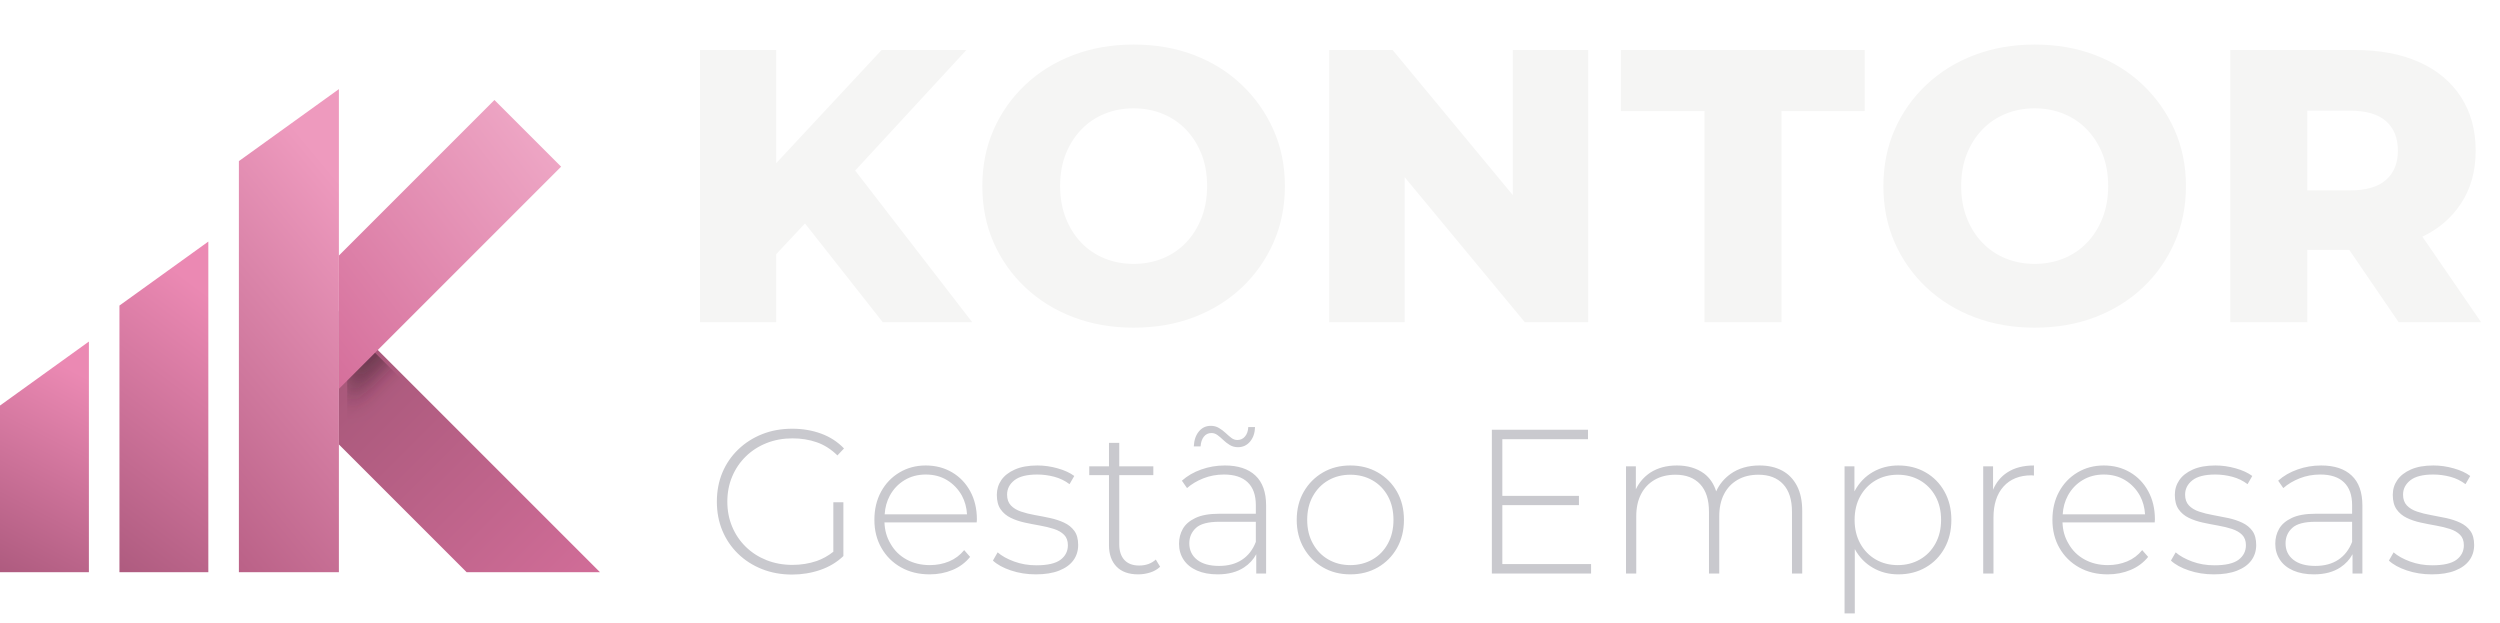
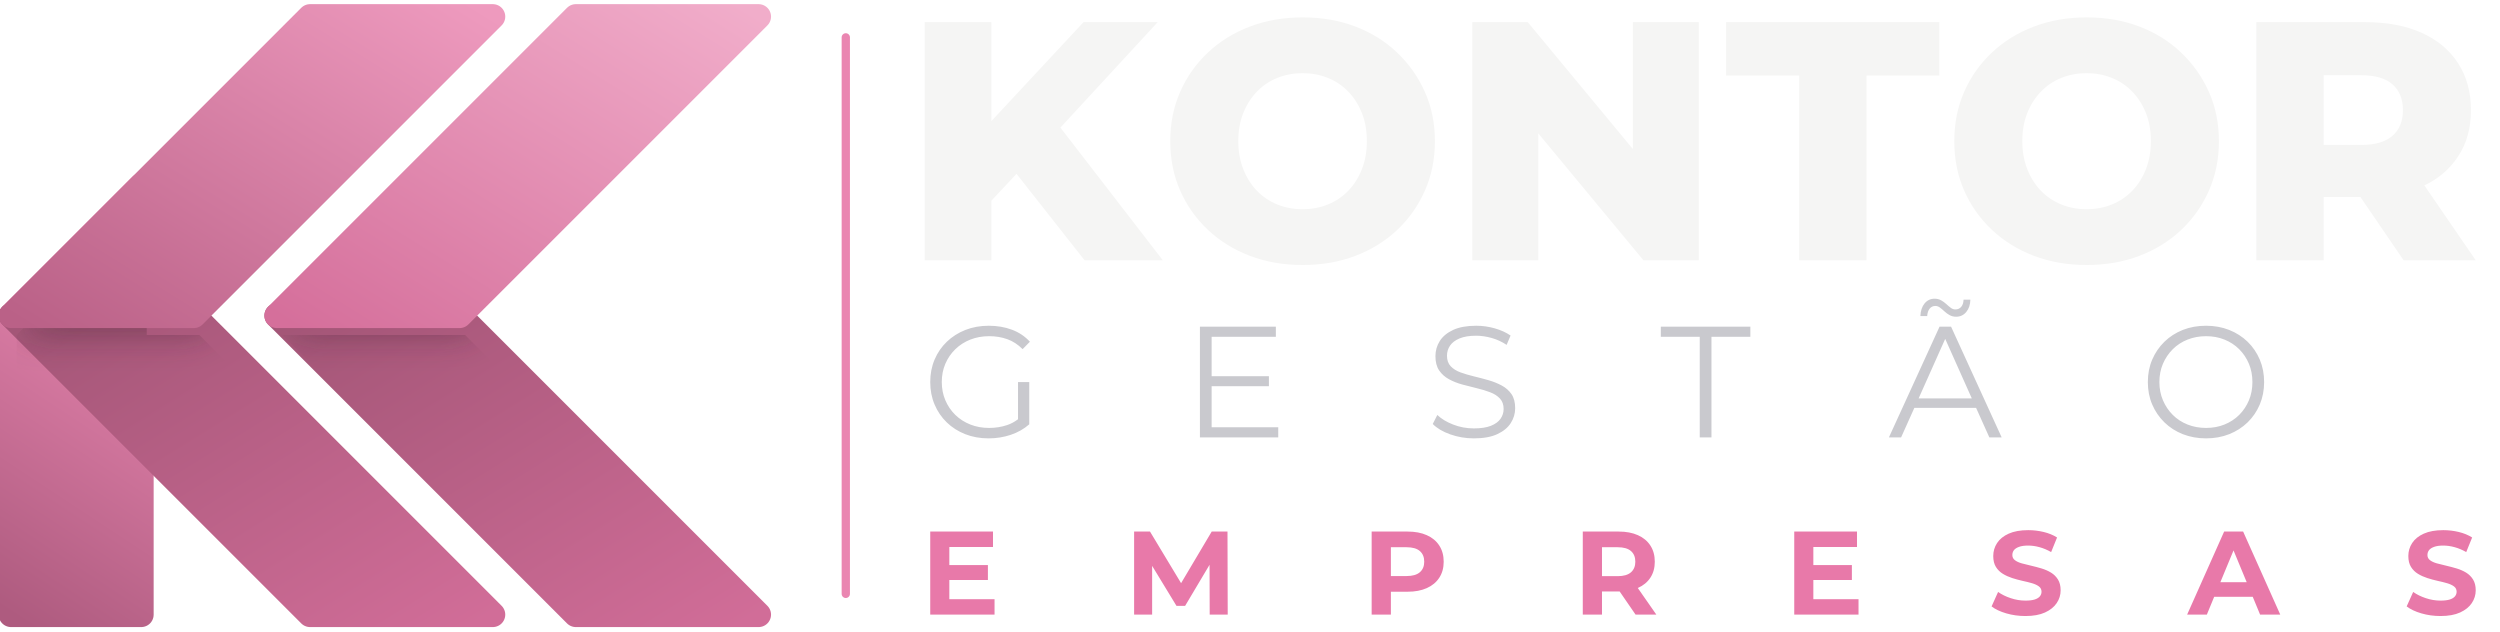
- <svg xmlns="http://www.w3.org/2000/svg" viewBox="0 -6 900 224" role="img" aria-label="Kontor Gestão Empresas">
+ <svg xmlns="http://www.w3.org/2000/svg" viewBox="-4 -6 903 228" role="img" aria-label="Kontor Gestão Empresas">
  <defs>
    <linearGradient id="kt-a" x1="0" y1="1" x2="0.2" y2="0">
      <stop offset="0" stop-color="#AE5B7F" />
      <stop offset="1" stop-color="#EB89B3" />
    </linearGradient>
-     <linearGradient id="kt-b" x1="0" y1="1" x2="0.25" y2="0">
+     <linearGradient id="kt-b" x1="0" y1="1" x2="1" y2="0">
      <stop offset="0" stop-color="#BA6187" />
      <stop offset="1" stop-color="#EE9ABE" />
    </linearGradient>
    <linearGradient id="kt-braco" x1="0" y1="1" x2="1" y2="0">
      <stop offset="0" stop-color="#D56F9B" />
      <stop offset="1" stop-color="#F1ADCA" />
    </linearGradient>
    <linearGradient id="kt-perna" x1="0" y1="0" x2="1" y2="1">
      <stop offset="0" stop-color="#A25576" />
      <stop offset="1" stop-color="#D16D98" />
    </linearGradient>
-     <filter id="kt-desfoque" x="-20%" y="-20%" width="140%" height="140%">
-       <feGaussianBlur stdDeviation="4" />
+     <filter id="kt-d" x="-20%" y="-20%" width="140%" height="140%">
+       <feGaussianBlur stdDeviation="6" />
    </filter>
+     <clipPath id="kt-pa">
+       <path d="M0,108 L66,108 L174,216 L108,216 Z" />
+       <path d="M0,108 L47,61 L47,216 L0,216 Z" />
+     </clipPath>
+     <clipPath id="kt-pb">
+       <path d="M96,108 L162,108 L270,216 L204,216 Z" />
+     </clipPath>
  </defs>
-   <g>
-     <path fill="url(#kt-a)" d="M0,200 L0,140 L32,116.96 L32,200 Z" />
-     <path fill="url(#kt-a)" d="M43,200 L43,104 L75,80.96 L75,200 Z" />
-     <path fill="url(#kt-b)" d="M86,200 L86,52 L122,26.08 L122,200 Z" />
-     <path fill="url(#kt-perna)" d="M122,106 L216,200 L168,200 L122,154 Z" />
-     <clipPath id="kt-clip-perna">
-       <path d="M122,106 L216,200 L168,200 L122,154 Z" />
-     </clipPath>
-     <path clip-path="url(#kt-clip-perna)" filter="url(#kt-desfoque)" fill="#3A1E2A" opacity=".55" transform="translate(3 5)" d="M122,86 L178,30 L202,54 L122,134 Z" />
-     <path fill="url(#kt-braco)" d="M122,86 L178,30 L202,54 L122,134 Z" />
+   <g stroke-linejoin="round" stroke-width="9">
+     <path fill="url(#kt-a)" stroke="url(#kt-a)" d="M0,108 L47,61 L47,216 L0,216 Z" />
+     <path fill="url(#kt-perna)" stroke="url(#kt-perna)" d="M0,108 L66,108 L174,216 L108,216 Z" />
+     <path clip-path="url(#kt-pa)" filter="url(#kt-d)" fill="#3A1E2A" opacity=".38" transform="translate(2 7)" d="M0,108 L108,0 L174,0 L66,108 Z" />
+     <path fill="url(#kt-b)" stroke="url(#kt-b)" d="M0,108 L108,0 L174,0 L66,108 Z" />
+     <path fill="url(#kt-perna)" stroke="url(#kt-perna)" d="M96,108 L162,108 L270,216 L204,216 Z" />
+     <path clip-path="url(#kt-pb)" filter="url(#kt-d)" fill="#3A1E2A" opacity=".38" transform="translate(2 7)" d="M96,108 L204,0 L270,0 L162,108 Z" />
+     <path fill="url(#kt-braco)" stroke="url(#kt-braco)" d="M96,108 L204,0 L270,0 L162,108 Z" />
  </g>
-   <path fill="#F5F5F4" d="M279.44 110L252 110L252 12.00L279.44 12.00L279.44 52.74L317.38 12.00L347.90 12.00L307.86 55.40L350 110L317.80 110L289.80 74.44L279.44 85.50L279.44 110ZM408.10 111.96L408.10 111.96Q396.34 111.96 386.40 108.18Q376.46 104.40 369.11 97.47Q361.76 90.54 357.70 81.30Q353.64 72.06 353.64 61.00L353.64 61.00Q353.64 49.94 357.70 40.70Q361.76 31.46 369.11 24.53Q376.46 17.60 386.40 13.82Q396.34 10.04 408.10 10.04L408.10 10.04Q420 10.04 429.87 13.82Q439.74 17.60 447.02 24.53Q454.30 31.46 458.43 40.70Q462.56 49.94 462.56 61.00L462.56 61.00Q462.56 72.06 458.43 81.37Q454.30 90.68 447.02 97.54Q439.74 104.40 429.87 108.18Q420 111.96 408.10 111.96ZM408.10 89L408.10 89Q413.70 89 418.53 87.04Q423.36 85.08 426.93 81.37Q430.50 77.66 432.53 72.48Q434.56 67.30 434.56 61.00L434.56 61.00Q434.56 54.56 432.53 49.45Q430.50 44.34 426.93 40.63Q423.36 36.92 418.53 34.96Q413.70 33.00 408.10 33.00L408.10 33.00Q402.50 33.00 397.67 34.96Q392.84 36.92 389.27 40.63Q385.70 44.34 383.67 49.45Q381.64 54.56 381.64 61.00L381.64 61.00Q381.64 67.30 383.67 72.48Q385.70 77.66 389.27 81.37Q392.84 85.08 397.67 87.04Q402.50 89 408.10 89ZM505.68 110L478.52 110L478.52 12.00L501.34 12.00L544.60 64.22L544.60 12.00L571.76 12.00L571.76 110L548.94 110L505.68 57.78L505.68 110ZM641.34 110L613.62 110L613.62 33.98L583.52 33.98L583.52 12.00L671.30 12.00L671.30 33.98L641.34 33.98L641.34 110ZM732.48 111.96L732.48 111.96Q720.72 111.96 710.78 108.18Q700.84 104.40 693.49 97.47Q686.14 90.54 682.08 81.30Q678.02 72.06 678.02 61.00L678.02 61.00Q678.02 49.94 682.08 40.70Q686.14 31.46 693.49 24.53Q700.84 17.60 710.78 13.82Q720.72 10.04 732.48 10.04L732.48 10.04Q744.38 10.04 754.25 13.82Q764.12 17.60 771.40 24.53Q778.68 31.46 782.81 40.70Q786.94 49.94 786.94 61.00L786.94 61.00Q786.94 72.06 782.81 81.37Q778.68 90.68 771.40 97.54Q764.12 104.40 754.25 108.18Q744.38 111.96 732.48 111.96ZM732.48 89L732.48 89Q738.08 89 742.91 87.04Q747.74 85.08 751.31 81.37Q754.88 77.66 756.91 72.48Q758.94 67.30 758.94 61.00L758.94 61.00Q758.94 54.56 756.91 49.45Q754.88 44.34 751.31 40.63Q747.74 36.92 742.91 34.96Q738.08 33.00 732.48 33.00L732.48 33.00Q726.88 33.00 722.05 34.96Q717.22 36.92 713.65 40.63Q710.08 44.34 708.05 49.45Q706.02 54.56 706.02 61.00L706.02 61.00Q706.02 67.30 708.05 72.48Q710.08 77.66 713.65 81.37Q717.22 85.08 722.05 87.04Q726.88 89 732.48 89ZM830.62 110L802.90 110L802.90 12.00L847.70 12.00Q861.14 12.00 870.87 16.34Q880.60 20.68 885.92 28.87Q891.24 37.06 891.24 48.26L891.24 48.26Q891.24 59.32 885.92 67.30L885.92 67.30Q880.88 75 872.06 79.20L872.06 79.20L893.20 110L863.52 110L845.74 83.96L830.62 83.96L830.62 110ZM830.62 33.84L830.62 62.54L846.02 62.54Q854.70 62.54 858.97 58.76Q863.24 54.98 863.24 48.26L863.24 48.26Q863.24 41.40 858.97 37.62Q854.70 33.84 846.02 33.84L846.02 33.84L830.62 33.84Z" />
-   <path fill="#C9C9CE" d="M285.13 200.84Q279.29 200.84 274.34 198.88Q269.38 196.92 265.72 193.37Q262.06 189.82 260.06 185.05Q258.07 180.28 258.07 174.59Q258.07 168.89 260.06 164.12Q262.06 159.36 265.76 155.81Q269.45 152.26 274.37 150.3Q279.29 148.34 285.21 148.34Q290.83 148.34 295.63 150.11Q300.44 151.89 303.84 155.44L301.47 157.95Q298.07 154.62 294.04 153.22Q290.01 151.81 285.28 151.81Q280.25 151.81 275.96 153.51Q271.67 155.21 268.49 158.32Q265.31 161.43 263.58 165.57Q261.84 169.71 261.84 174.59Q261.84 179.47 263.58 183.61Q265.31 187.75 268.49 190.86Q271.67 193.96 275.96 195.66Q280.25 197.36 285.28 197.36Q289.86 197.36 294.01 195.96Q297.19 194.85 300 192.63V174.81H303.62V194.18Q300.14 197.51 295.3 199.18Q290.46 200.84 285.13 200.84ZM334.68 200.77Q328.83 200.77 324.36 198.25Q319.89 195.74 317.34 191.3Q314.78 186.86 314.78 181.17Q314.78 175.4 317.19 171Q319.59 166.6 323.81 164.09Q328.02 161.57 333.27 161.57Q338.52 161.57 342.7 164.01Q346.88 166.45 349.28 170.85Q351.68 175.25 351.68 181.02Q351.68 181.24 351.65 181.5Q351.61 181.76 351.61 182.06H318.41Q318.56 186.35 320.55 189.67Q322.62 193.37 326.32 195.4Q330.02 197.44 334.75 197.44Q338.45 197.44 341.66 196.11Q344.88 194.78 347.1 192.04L349.24 194.48Q346.73 197.59 342.92 199.18Q339.11 200.77 334.68 200.77ZM318.48 179.17H348.13Q347.91 175.48 346.29 172.44Q344.29 168.89 340.96 166.86Q337.63 164.83 333.27 164.83Q328.98 164.83 325.62 166.86Q322.25 168.89 320.33 172.44Q318.7 175.48 318.48 179.17ZM372.91 200.77Q368.1 200.77 363.92 199.36Q359.74 197.96 357.45 195.81L359.15 192.85Q361.37 194.78 365.07 196.14Q368.77 197.51 373.06 197.51Q379.12 197.51 381.78 195.52Q384.44 193.52 384.44 190.27Q384.44 187.9 383.07 186.53Q381.71 185.16 379.41 184.42Q377.12 183.68 374.39 183.2Q371.65 182.72 368.91 182.13Q366.18 181.54 363.89 180.43Q361.59 179.32 360.23 177.36Q358.86 175.4 358.86 172.15Q358.86 169.19 360.48 166.82Q362.11 164.46 365.36 163.02Q368.62 161.57 373.5 161.57Q377.12 161.57 380.78 162.61Q384.44 163.64 386.74 165.35L385.03 168.3Q382.59 166.45 379.56 165.64Q376.53 164.83 373.42 164.83Q367.8 164.83 365.18 166.9Q362.55 168.97 362.55 172.07Q362.55 174.51 363.92 175.96Q365.29 177.4 367.58 178.17Q369.88 178.95 372.61 179.43Q375.35 179.91 378.08 180.5Q380.82 181.1 383.11 182.17Q385.4 183.24 386.77 185.13Q388.14 187.01 388.14 190.19Q388.14 193.37 386.4 195.74Q384.66 198.1 381.26 199.43Q377.86 200.77 372.91 200.77ZM409.73 200.77Q404.63 200.77 401.93 197.96Q399.23 195.15 399.23 190.27V165.05H392.13V161.87H399.23V153.44H402.93V161.87H415.2V165.05H402.93V189.9Q402.93 193.59 404.78 195.59Q406.63 197.59 410.1 197.59Q413.73 197.59 416.09 195.44L417.65 198.03Q416.17 199.43 414.06 200.1Q411.95 200.77 409.73 200.77ZM452.25 200.47V193.52Q450.7 196.4 447.89 198.25Q444.12 200.77 438.35 200.77Q434.06 200.77 430.92 199.4Q427.78 198.03 426.11 195.52Q424.45 193 424.45 189.75Q424.45 186.79 425.82 184.39Q427.18 181.98 430.36 180.47Q433.54 178.95 438.87 178.95H452.1V175.85Q452.1 170.45 449.18 167.64Q446.26 164.83 440.64 164.83Q436.65 164.83 433.21 166.2Q429.77 167.56 427.33 169.71L425.48 167.05Q428.37 164.46 432.43 163.02Q436.5 161.57 440.94 161.57Q448.11 161.57 451.96 165.2Q455.8 168.82 455.8 175.99V200.47ZM452.1 181.84H438.94Q432.95 181.84 430.55 184.05Q428.15 186.27 428.15 189.6Q428.15 193.3 430.96 195.52Q433.77 197.73 438.87 197.73Q443.75 197.73 447.11 195.52Q450.48 193.3 452.1 189.08ZM445.67 154.99Q444.04 154.99 442.75 154.22Q441.46 153.44 440.42 152.44Q439.39 151.44 438.35 150.67Q437.32 149.89 436.13 149.89Q434.43 149.89 433.4 151.18Q432.36 152.48 432.21 154.7H429.77Q429.92 151.37 431.58 149.34Q433.25 147.3 435.91 147.3Q437.54 147.3 438.83 148.08Q440.13 148.85 441.2 149.85Q442.27 150.85 443.27 151.63Q444.27 152.4 445.45 152.4Q447.15 152.4 448.22 151.11Q449.29 149.82 449.37 147.75H451.81Q451.73 150.93 450.03 152.96Q448.33 154.99 445.67 154.99ZM486.12 200.77Q480.57 200.77 476.25 198.25Q471.92 195.74 469.37 191.3Q466.82 186.86 466.82 181.17Q466.82 175.4 469.37 171Q471.92 166.6 476.25 164.09Q480.57 161.57 486.12 161.57Q491.67 161.57 496.03 164.09Q500.39 166.6 502.91 171Q505.42 175.4 505.42 181.17Q505.42 186.86 502.91 191.3Q500.39 195.74 496.03 198.25Q491.67 200.77 486.12 200.77ZM486.12 197.44Q490.56 197.44 494.11 195.4Q497.66 193.37 499.65 189.67Q501.65 185.98 501.65 181.17Q501.65 176.29 499.65 172.63Q497.66 168.97 494.11 166.93Q490.56 164.9 486.12 164.9Q481.68 164.9 478.17 166.93Q474.66 168.97 472.63 172.63Q470.59 176.29 470.59 181.17Q470.59 185.98 472.63 189.67Q474.66 193.37 478.17 195.4Q481.68 197.44 486.12 197.44ZM537.07 200.47V148.71H571.68V152.11H540.84V172.52H568.42V175.85H540.84V197.07H572.79V200.47ZM585.36 200.47V161.87H588.91V170.15Q590.68 166.45 594.08 164.16Q598.08 161.57 603.7 161.57Q609.46 161.57 613.46 164.46Q616.56 166.82 617.82 170.89Q619.52 167.12 623 164.61Q627.29 161.57 633.42 161.57Q638.08 161.57 641.52 163.39Q644.96 165.2 646.88 168.86Q648.8 172.52 648.8 177.92V200.47H645.11V178.21Q645.11 171.7 641.93 168.3Q638.75 164.9 633.05 164.9Q628.69 164.9 625.51 166.75Q622.33 168.6 620.63 171.93Q618.93 175.25 618.93 179.91V200.47H615.23V178.21Q615.23 171.7 612.05 168.3Q608.87 164.9 603.18 164.9Q598.82 164.9 595.64 166.75Q592.46 168.6 590.76 171.93Q589.05 175.25 589.05 179.91V200.47ZM683.41 200.77Q678.31 200.77 674.24 198.4Q670.1 196.03 667.73 191.67V214.82H664.04V161.87H667.59V170.89Q667.66 170.82 667.73 170.67Q670.1 166.31 674.21 163.94Q678.31 161.57 683.41 161.57Q688.88 161.57 693.21 164.05Q697.54 166.53 700.01 170.97Q702.49 175.4 702.49 181.17Q702.49 186.94 700.01 191.37Q697.54 195.81 693.21 198.29Q688.88 200.77 683.41 200.77ZM683.19 197.44Q687.63 197.44 691.18 195.4Q694.73 193.37 696.76 189.67Q698.79 185.98 698.79 181.17Q698.79 176.29 696.76 172.63Q694.73 168.97 691.18 166.93Q687.63 164.9 683.19 164.9Q678.75 164.9 675.24 166.93Q671.73 168.97 669.69 172.63Q667.66 176.29 667.66 181.17Q667.66 185.98 669.69 189.67Q671.73 193.37 675.24 195.4Q678.75 197.44 683.19 197.44ZM713.95 200.47V161.87H717.5V170.3Q719.2 166.31 722.6 164.09Q726.45 161.57 732.22 161.57V165.2Q732 165.2 731.77 165.16Q731.55 165.12 731.33 165.12Q724.9 165.12 721.27 169.15Q717.65 173.18 717.65 180.36V200.47ZM758.76 200.77Q752.92 200.77 748.45 198.25Q743.97 195.74 741.42 191.3Q738.87 186.86 738.87 181.17Q738.87 175.4 741.28 171Q743.68 166.6 747.89 164.09Q752.11 161.57 757.36 161.57Q762.61 161.57 766.79 164.01Q770.97 166.45 773.37 170.85Q775.77 175.25 775.77 181.02Q775.77 181.24 775.73 181.5Q775.7 181.76 775.7 182.06H742.5Q742.64 186.35 744.64 189.67Q746.71 193.37 750.41 195.4Q754.11 197.44 758.84 197.44Q762.54 197.44 765.75 196.11Q768.97 194.78 771.19 192.04L773.33 194.48Q770.82 197.59 767.01 199.18Q763.2 200.77 758.76 200.77ZM742.57 179.17H772.22Q772 175.48 770.37 172.44Q768.38 168.89 765.05 166.86Q761.72 164.83 757.36 164.83Q753.07 164.83 749.71 166.86Q746.34 168.89 744.42 172.44Q742.79 175.48 742.57 179.17ZM796.99 200.77Q792.19 200.77 788.01 199.36Q783.83 197.96 781.54 195.81L783.24 192.85Q785.46 194.78 789.16 196.14Q792.85 197.51 797.14 197.51Q803.21 197.51 805.87 195.52Q808.53 193.52 808.53 190.27Q808.53 187.9 807.16 186.53Q805.79 185.16 803.5 184.42Q801.21 183.68 798.47 183.2Q795.74 182.72 793 182.13Q790.27 181.54 787.97 180.43Q785.68 179.32 784.31 177.36Q782.94 175.4 782.94 172.15Q782.94 169.19 784.57 166.82Q786.2 164.46 789.45 163.02Q792.71 161.57 797.59 161.57Q801.21 161.57 804.87 162.61Q808.53 163.64 810.82 165.35L809.12 168.3Q806.68 166.45 803.65 165.64Q800.62 164.83 797.51 164.83Q791.89 164.83 789.27 166.9Q786.64 168.97 786.64 172.07Q786.64 174.51 788.01 175.96Q789.38 177.4 791.67 178.17Q793.96 178.95 796.7 179.43Q799.43 179.91 802.17 180.5Q804.91 181.1 807.2 182.17Q809.49 183.24 810.86 185.13Q812.23 187.01 812.23 190.19Q812.23 193.37 810.49 195.74Q808.75 198.1 805.35 199.43Q801.95 200.77 796.99 200.77ZM846.91 200.47V193.52Q845.36 196.4 842.55 198.25Q838.77 200.77 833.01 200.77Q828.72 200.77 825.58 199.4Q822.43 198.03 820.77 195.52Q819.1 193 819.1 189.75Q819.1 186.79 820.47 184.39Q821.84 181.98 825.02 180.47Q828.2 178.95 833.52 178.95H846.76V175.85Q846.76 170.45 843.84 167.64Q840.92 164.83 835.3 164.83Q831.31 164.83 827.87 166.2Q824.43 167.56 821.99 169.71L820.14 167.05Q823.02 164.46 827.09 163.02Q831.16 161.57 835.6 161.57Q842.77 161.57 846.61 165.2Q850.46 168.82 850.46 175.99V200.47ZM846.76 181.84H833.6Q827.61 181.84 825.21 184.05Q822.8 186.27 822.8 189.6Q822.8 193.3 825.61 195.52Q828.42 197.73 833.52 197.73Q838.41 197.73 841.77 195.52Q845.13 193.3 846.76 189.08ZM875.45 200.77Q870.65 200.77 866.47 199.36Q862.29 197.96 860 195.81L861.7 192.85Q863.92 194.78 867.61 196.14Q871.31 197.51 875.6 197.51Q881.66 197.51 884.33 195.52Q886.99 193.52 886.99 190.27Q886.99 187.9 885.62 186.53Q884.25 185.16 881.96 184.42Q879.67 183.68 876.93 183.2Q874.2 182.72 871.46 182.13Q868.72 181.54 866.43 180.43Q864.14 179.32 862.77 177.36Q861.4 175.4 861.4 172.15Q861.4 169.19 863.03 166.82Q864.66 164.46 867.91 163.02Q871.16 161.57 876.04 161.57Q879.67 161.57 883.33 162.61Q886.99 163.64 889.28 165.35L887.58 168.3Q885.14 166.45 882.11 165.64Q879.08 164.83 875.97 164.83Q870.35 164.83 867.73 166.9Q865.1 168.97 865.1 172.07Q865.1 174.51 866.47 175.96Q867.84 177.4 870.13 178.17Q872.42 178.95 875.16 179.43Q877.89 179.91 880.63 180.5Q883.37 181.1 885.66 182.17Q887.95 183.24 889.32 185.13Q890.69 187.01 890.69 190.19Q890.69 193.37 888.95 195.74Q887.21 198.1 883.81 199.43Q880.41 200.77 875.45 200.77Z" />
+   <rect x="300" y="6" width="3" height="204" rx="1.5" fill="#E879A9" opacity=".9" />
+   <path fill="#F5F5F4" d="M354.08 88L330 88L330 2L354.08 2L354.08 37.75L387.37 2L414.16 2L379.02 40.09L416 88L387.74 88L363.17 56.79L354.08 66.50L354.08 88ZM466.49 89.72L466.49 89.72Q456.17 89.72 447.45 86.40Q438.73 83.09 432.28 77.00Q425.83 70.92 422.27 62.81Q418.70 54.71 418.70 45L418.70 45Q418.70 35.29 422.27 27.19Q425.83 19.08 432.28 13.00Q438.73 6.91 447.45 3.60Q456.17 0.28 466.49 0.28L466.49 0.28Q476.94 0.28 485.60 3.60Q494.26 6.91 500.65 13.00Q507.04 19.08 510.66 27.19Q514.29 35.29 514.29 45L514.29 45Q514.29 54.71 510.66 62.88Q507.04 71.05 500.65 77.07Q494.26 83.09 485.60 86.40Q476.94 89.72 466.49 89.72ZM466.49 69.57L466.49 69.57Q471.41 69.57 475.65 67.85Q479.89 66.13 483.02 62.88Q486.15 59.62 487.93 55.07Q489.71 50.53 489.71 45L489.71 45Q489.71 39.35 487.93 34.86Q486.15 30.38 483.02 27.12Q479.89 23.87 475.65 22.15Q471.41 20.43 466.49 20.43L466.49 20.43Q461.58 20.43 457.34 22.15Q453.10 23.87 449.97 27.12Q446.84 30.38 445.06 34.86Q443.27 39.35 443.27 45L443.27 45Q443.27 50.53 445.06 55.07Q446.84 59.62 449.97 62.88Q453.10 66.13 457.34 67.85Q461.58 69.57 466.49 69.57ZM551.63 88L527.80 88L527.80 2L547.83 2L585.79 47.83L585.79 2L609.62 2L609.62 88L589.60 88L551.63 42.17L551.63 88ZM670.19 88L645.87 88L645.87 21.29L619.45 21.29L619.45 2L696.48 2L696.48 21.29L670.19 21.29L670.19 88ZM749.68 89.72L749.68 89.72Q739.36 89.72 730.64 86.40Q721.91 83.09 715.46 77.00Q709.01 70.92 705.45 62.81Q701.89 54.71 701.89 45L701.89 45Q701.89 35.29 705.45 27.19Q709.01 19.08 715.46 13.00Q721.91 6.91 730.64 3.60Q739.36 0.28 749.68 0.28L749.68 0.28Q760.12 0.28 768.78 3.60Q777.45 6.91 783.83 13.00Q790.22 19.08 793.85 27.19Q797.47 35.29 797.47 45L797.47 45Q797.47 54.71 793.85 62.88Q790.22 71.05 783.83 77.07Q777.45 83.09 768.78 86.40Q760.12 89.72 749.68 89.72ZM749.68 69.57L749.68 69.57Q754.59 69.57 758.83 67.85Q763.07 66.13 766.20 62.88Q769.34 59.62 771.12 55.07Q772.90 50.53 772.90 45L772.90 45Q772.90 39.35 771.12 34.86Q769.34 30.38 766.20 27.12Q763.07 23.87 758.83 22.15Q754.59 20.43 749.68 20.43L749.68 20.43Q744.77 20.43 740.53 22.15Q736.29 23.87 733.16 27.12Q730.02 30.38 728.24 34.86Q726.46 39.35 726.46 45L726.46 45Q726.46 50.53 728.24 55.07Q730.02 59.62 733.16 62.88Q736.29 66.13 740.53 67.85Q744.77 69.57 749.68 69.57ZM835.31 88L810.99 88L810.99 2L850.30 2Q862.09 2 870.63 5.81Q879.17 9.62 883.84 16.80Q888.51 23.99 888.51 33.82L888.51 33.82Q888.51 43.53 883.84 50.53L883.84 50.53Q879.42 57.29 871.68 60.97L871.68 60.97L890.23 88L864.18 88L848.58 65.15L835.31 65.15L835.31 88ZM835.31 21.17L835.31 46.35L848.83 46.35Q856.44 46.35 860.19 43.03Q863.94 39.72 863.94 33.82L863.94 33.82Q863.94 27.80 860.19 24.48Q856.44 21.17 848.83 21.17L848.83 21.17L835.31 21.17Z" />
+   <path fill="#C9C9CE" d="M353.09 152.34L353.09 152.34Q348.51 152.34 344.66 150.83Q340.80 149.31 337.97 146.57Q335.14 143.83 333.57 140.11Q332 136.40 332 132Q332 127.60 333.57 123.89Q335.14 120.17 338 117.43Q340.86 114.69 344.71 113.17Q348.57 111.66 353.14 111.66Q357.71 111.66 361.51 113.09Q365.31 114.51 368 117.43L368 117.43L365.37 120.11Q362.86 117.60 359.83 116.51Q356.80 115.43 353.31 115.43L353.31 115.43Q349.60 115.43 346.49 116.66Q343.37 117.89 341.06 120.14Q338.74 122.40 337.46 125.40Q336.17 128.40 336.17 132L336.17 132Q336.17 135.54 337.46 138.57Q338.74 141.60 341.06 143.86Q343.37 146.11 346.49 147.34Q349.60 148.57 353.26 148.57L353.26 148.57Q356.69 148.57 359.77 147.54L359.77 147.54Q361.83 146.86 363.71 145.43L363.71 145.43L363.71 132L367.77 132L367.77 147.26Q364.91 149.77 361.09 151.06Q357.26 152.34 353.09 152.34ZM433.64 133.49L433.64 148.34L457.70 148.34L457.70 152L429.41 152L429.41 112L456.84 112L456.84 115.66L433.64 115.66L433.64 129.89L454.33 129.89L454.33 133.49L433.64 133.49ZM528.36 152.34L528.36 152.34Q523.91 152.34 519.82 150.89Q515.74 149.43 513.51 147.14L513.51 147.14L515.16 143.89Q517.28 145.94 520.85 147.34Q524.42 148.74 528.36 148.74L528.36 148.74Q532.14 148.74 534.51 147.80Q536.88 146.86 537.99 145.26Q539.11 143.66 539.11 141.71L539.11 141.71Q539.11 139.37 537.76 137.94Q536.42 136.51 534.25 135.69Q532.08 134.86 529.45 134.23Q526.82 133.60 524.19 132.89Q521.56 132.17 519.36 130.97Q517.16 129.77 515.82 127.80Q514.48 125.83 514.48 122.63L514.48 122.63Q514.48 119.66 516.05 117.17Q517.62 114.69 520.88 113.17Q524.14 111.66 529.22 111.66L529.22 111.66Q532.59 111.66 535.91 112.60Q539.22 113.54 541.62 115.20L541.62 115.20L540.19 118.57Q537.62 116.86 534.74 116.06Q531.85 115.26 529.16 115.26L529.16 115.26Q525.56 115.26 523.22 116.23Q520.88 117.20 519.76 118.83Q518.65 120.46 518.65 122.51L518.65 122.51Q518.65 124.86 519.99 126.29Q521.34 127.71 523.54 128.51Q525.74 129.31 528.36 129.94Q530.99 130.57 533.59 131.31Q536.19 132.06 538.39 133.23Q540.59 134.40 541.94 136.34Q543.28 138.29 543.28 141.43L543.28 141.43Q543.28 144.34 541.68 146.83Q540.08 149.31 536.79 150.83Q533.51 152.34 528.36 152.34ZM614.18 152L609.95 152L609.95 115.66L595.89 115.66L595.89 112L628.23 112L628.23 115.66L614.18 115.66L614.18 152ZM682.67 152L678.27 152L696.56 112L700.73 112L719.01 152L714.56 152L709.76 141.31L687.47 141.31L682.67 152ZM689.01 137.89L708.21 137.89L698.61 116.40L689.01 137.89ZM702.56 108.40L702.56 108.40Q701.24 108.40 700.21 107.83Q699.19 107.26 698.36 106.49Q697.53 105.71 696.73 105.11Q695.93 104.51 695.07 104.51L695.07 104.51Q693.76 104.51 692.99 105.49Q692.21 106.46 692.10 108.17L692.10 108.17L689.64 108.17Q689.76 105.31 691.16 103.60Q692.56 101.89 694.79 101.89L694.79 101.89Q696.10 101.89 697.16 102.49Q698.21 103.09 699.04 103.86Q699.87 104.63 700.64 105.20Q701.41 105.77 702.27 105.77L702.27 105.77Q703.59 105.77 704.39 104.83Q705.19 103.89 705.24 102.23L705.24 102.23L707.70 102.23Q707.64 104.97 706.21 106.69Q704.79 108.40 702.56 108.40ZM792.83 152.34L792.83 152.34Q788.31 152.34 784.45 150.83Q780.60 149.31 777.77 146.54Q774.94 143.77 773.37 140.09Q771.80 136.40 771.80 132L771.80 132Q771.80 127.60 773.37 123.91Q774.94 120.23 777.77 117.46Q780.60 114.69 784.43 113.17Q788.25 111.66 792.83 111.66L792.83 111.66Q797.34 111.66 801.17 113.17Q805.00 114.69 807.83 117.43Q810.65 120.17 812.23 123.89Q813.80 127.60 813.80 132L813.80 132Q813.80 136.40 812.23 140.11Q810.65 143.83 807.83 146.57Q805.00 149.31 801.17 150.83Q797.34 152.34 792.83 152.34ZM792.83 148.57L792.83 148.57Q796.43 148.57 799.48 147.34Q802.54 146.11 804.80 143.86Q807.05 141.60 808.31 138.60Q809.57 135.60 809.57 132L809.57 132Q809.57 128.40 808.31 125.40Q807.05 122.40 804.80 120.14Q802.54 117.89 799.48 116.66Q796.43 115.43 792.83 115.43L792.83 115.43Q789.23 115.43 786.14 116.66Q783.05 117.89 780.80 120.14Q778.54 122.40 777.25 125.40Q775.97 128.40 775.97 132L775.97 132Q775.97 135.54 777.25 138.57Q778.54 141.60 780.80 143.86Q783.05 146.11 786.14 147.34Q789.23 148.57 792.83 148.57Z" />
+   <path fill="#E879A9" d="M338.90 203.49L338.90 210.43L355.23 210.43L355.23 216L332 216L332 186L354.67 186L354.67 191.57L338.90 191.57L338.90 198.09L352.83 198.09L352.83 203.49L338.90 203.49ZM412.15 216L405.64 216L405.64 186L411.38 186L422.61 204.64L433.67 186L439.37 186L439.45 216L432.94 216L432.89 198L424.07 212.83L420.94 212.83L412.15 198.39L412.15 216ZM498.39 216L491.44 216L491.44 186L504.43 186Q508.46 186 511.37 187.31Q514.29 188.61 515.87 191.06Q517.46 193.50 517.46 196.89L517.46 196.89Q517.46 200.23 515.87 202.67Q514.29 205.11 511.37 206.42Q508.46 207.73 504.43 207.73L504.43 207.73L498.39 207.73L498.39 216ZM498.39 191.66L498.39 202.07L504.04 202.07Q507.26 202.07 508.84 200.70Q510.43 199.33 510.43 196.89L510.43 196.89Q510.43 194.40 508.84 193.03Q507.26 191.66 504.04 191.66L504.04 191.66L498.39 191.66ZM574.64 216L567.70 216L567.70 186L580.68 186Q584.71 186 587.62 187.31Q590.54 188.61 592.12 191.06Q593.71 193.50 593.71 196.89L593.71 196.89Q593.71 200.23 592.12 202.65Q590.54 205.07 587.62 206.36L587.62 206.36Q587.58 206.36 587.58 206.40L587.58 206.40L594.27 216L586.77 216L581.02 207.64Q580.85 207.64 580.68 207.64L580.68 207.64L574.64 207.64L574.64 216ZM574.64 191.66L574.64 202.11L580.30 202.11Q583.51 202.11 585.10 200.72Q586.68 199.33 586.68 196.89L586.68 196.89Q586.68 194.40 585.10 193.03Q583.51 191.66 580.30 191.66L580.30 191.66L574.64 191.66ZM650.98 203.49L650.98 210.43L667.30 210.43L667.30 216L644.08 216L644.08 186L666.75 186L666.75 191.57L650.98 191.57L650.98 198.09L664.90 198.09L664.90 203.49L650.98 203.49ZM727.57 216.51L727.57 216.51Q723.97 216.51 720.67 215.55Q717.37 214.59 715.36 213.04L715.36 213.04L717.71 207.81Q719.64 209.19 722.28 210.06Q724.91 210.94 727.61 210.94L727.61 210.94Q729.67 210.94 730.93 210.54Q732.20 210.13 732.80 209.40Q733.40 208.67 733.40 207.73L733.40 207.73Q733.40 206.53 732.46 205.82Q731.51 205.11 729.97 204.66Q728.43 204.21 726.56 203.81Q724.70 203.40 722.83 202.80Q720.97 202.20 719.43 201.26Q717.88 200.31 716.92 198.77Q715.96 197.23 715.96 194.83L715.96 194.83Q715.96 192.26 717.35 190.14Q718.74 188.01 721.55 186.75Q724.36 185.49 728.60 185.49L728.60 185.49Q731.43 185.49 734.17 186.15Q736.91 186.81 739.01 188.14L739.01 188.14L736.87 193.41Q734.77 192.21 732.67 191.64Q730.57 191.06 728.56 191.06L728.56 191.06Q726.54 191.06 725.26 191.53Q723.97 192 723.41 192.75Q722.86 193.50 722.86 194.49L722.86 194.49Q722.86 195.64 723.80 196.35Q724.74 197.06 726.28 197.49Q727.83 197.91 729.69 198.34Q731.56 198.77 733.42 199.33Q735.28 199.89 736.83 200.83Q738.37 201.77 739.33 203.31Q740.30 204.86 740.30 207.21L740.30 207.21Q740.30 209.74 738.88 211.84Q737.47 213.94 734.66 215.23Q731.86 216.51 727.57 216.51ZM793.11 216L785.99 216L799.36 186L806.22 186L819.63 216L812.35 216L809.69 209.57L795.76 209.57L793.11 216ZM797.99 204.30L807.51 204.30L802.75 192.81L797.99 204.30ZM877.50 216.51L877.50 216.51Q873.90 216.51 870.60 215.55Q867.30 214.59 865.29 213.04L865.29 213.04L867.64 207.81Q869.57 209.19 872.21 210.06Q874.84 210.94 877.54 210.94L877.54 210.94Q879.60 210.94 880.86 210.54Q882.13 210.13 882.73 209.40Q883.33 208.67 883.33 207.73L883.33 207.73Q883.33 206.53 882.39 205.82Q881.44 205.11 879.90 204.66Q878.36 204.21 876.49 203.81Q874.63 203.40 872.76 202.80Q870.90 202.20 869.36 201.26Q867.81 200.31 866.85 198.77Q865.89 197.23 865.89 194.83L865.89 194.83Q865.89 192.26 867.28 190.14Q868.67 188.01 871.48 186.75Q874.29 185.49 878.53 185.49L878.53 185.49Q881.36 185.49 884.10 186.15Q886.84 186.81 888.94 188.14L888.94 188.14L886.80 193.41Q884.70 192.21 882.60 191.64Q880.50 191.06 878.49 191.06L878.49 191.06Q876.47 191.06 875.19 191.53Q873.90 192 873.34 192.75Q872.79 193.50 872.79 194.49L872.79 194.49Q872.79 195.64 873.73 196.35Q874.67 197.06 876.21 197.49Q877.76 197.91 879.62 198.34Q881.49 198.77 883.35 199.33Q885.21 199.89 886.76 200.83Q888.30 201.77 889.26 203.31Q890.23 204.86 890.23 207.21L890.23 207.21Q890.23 209.74 888.81 211.84Q887.40 213.94 884.59 215.23Q881.79 216.51 877.50 216.51Z" />
</svg>
